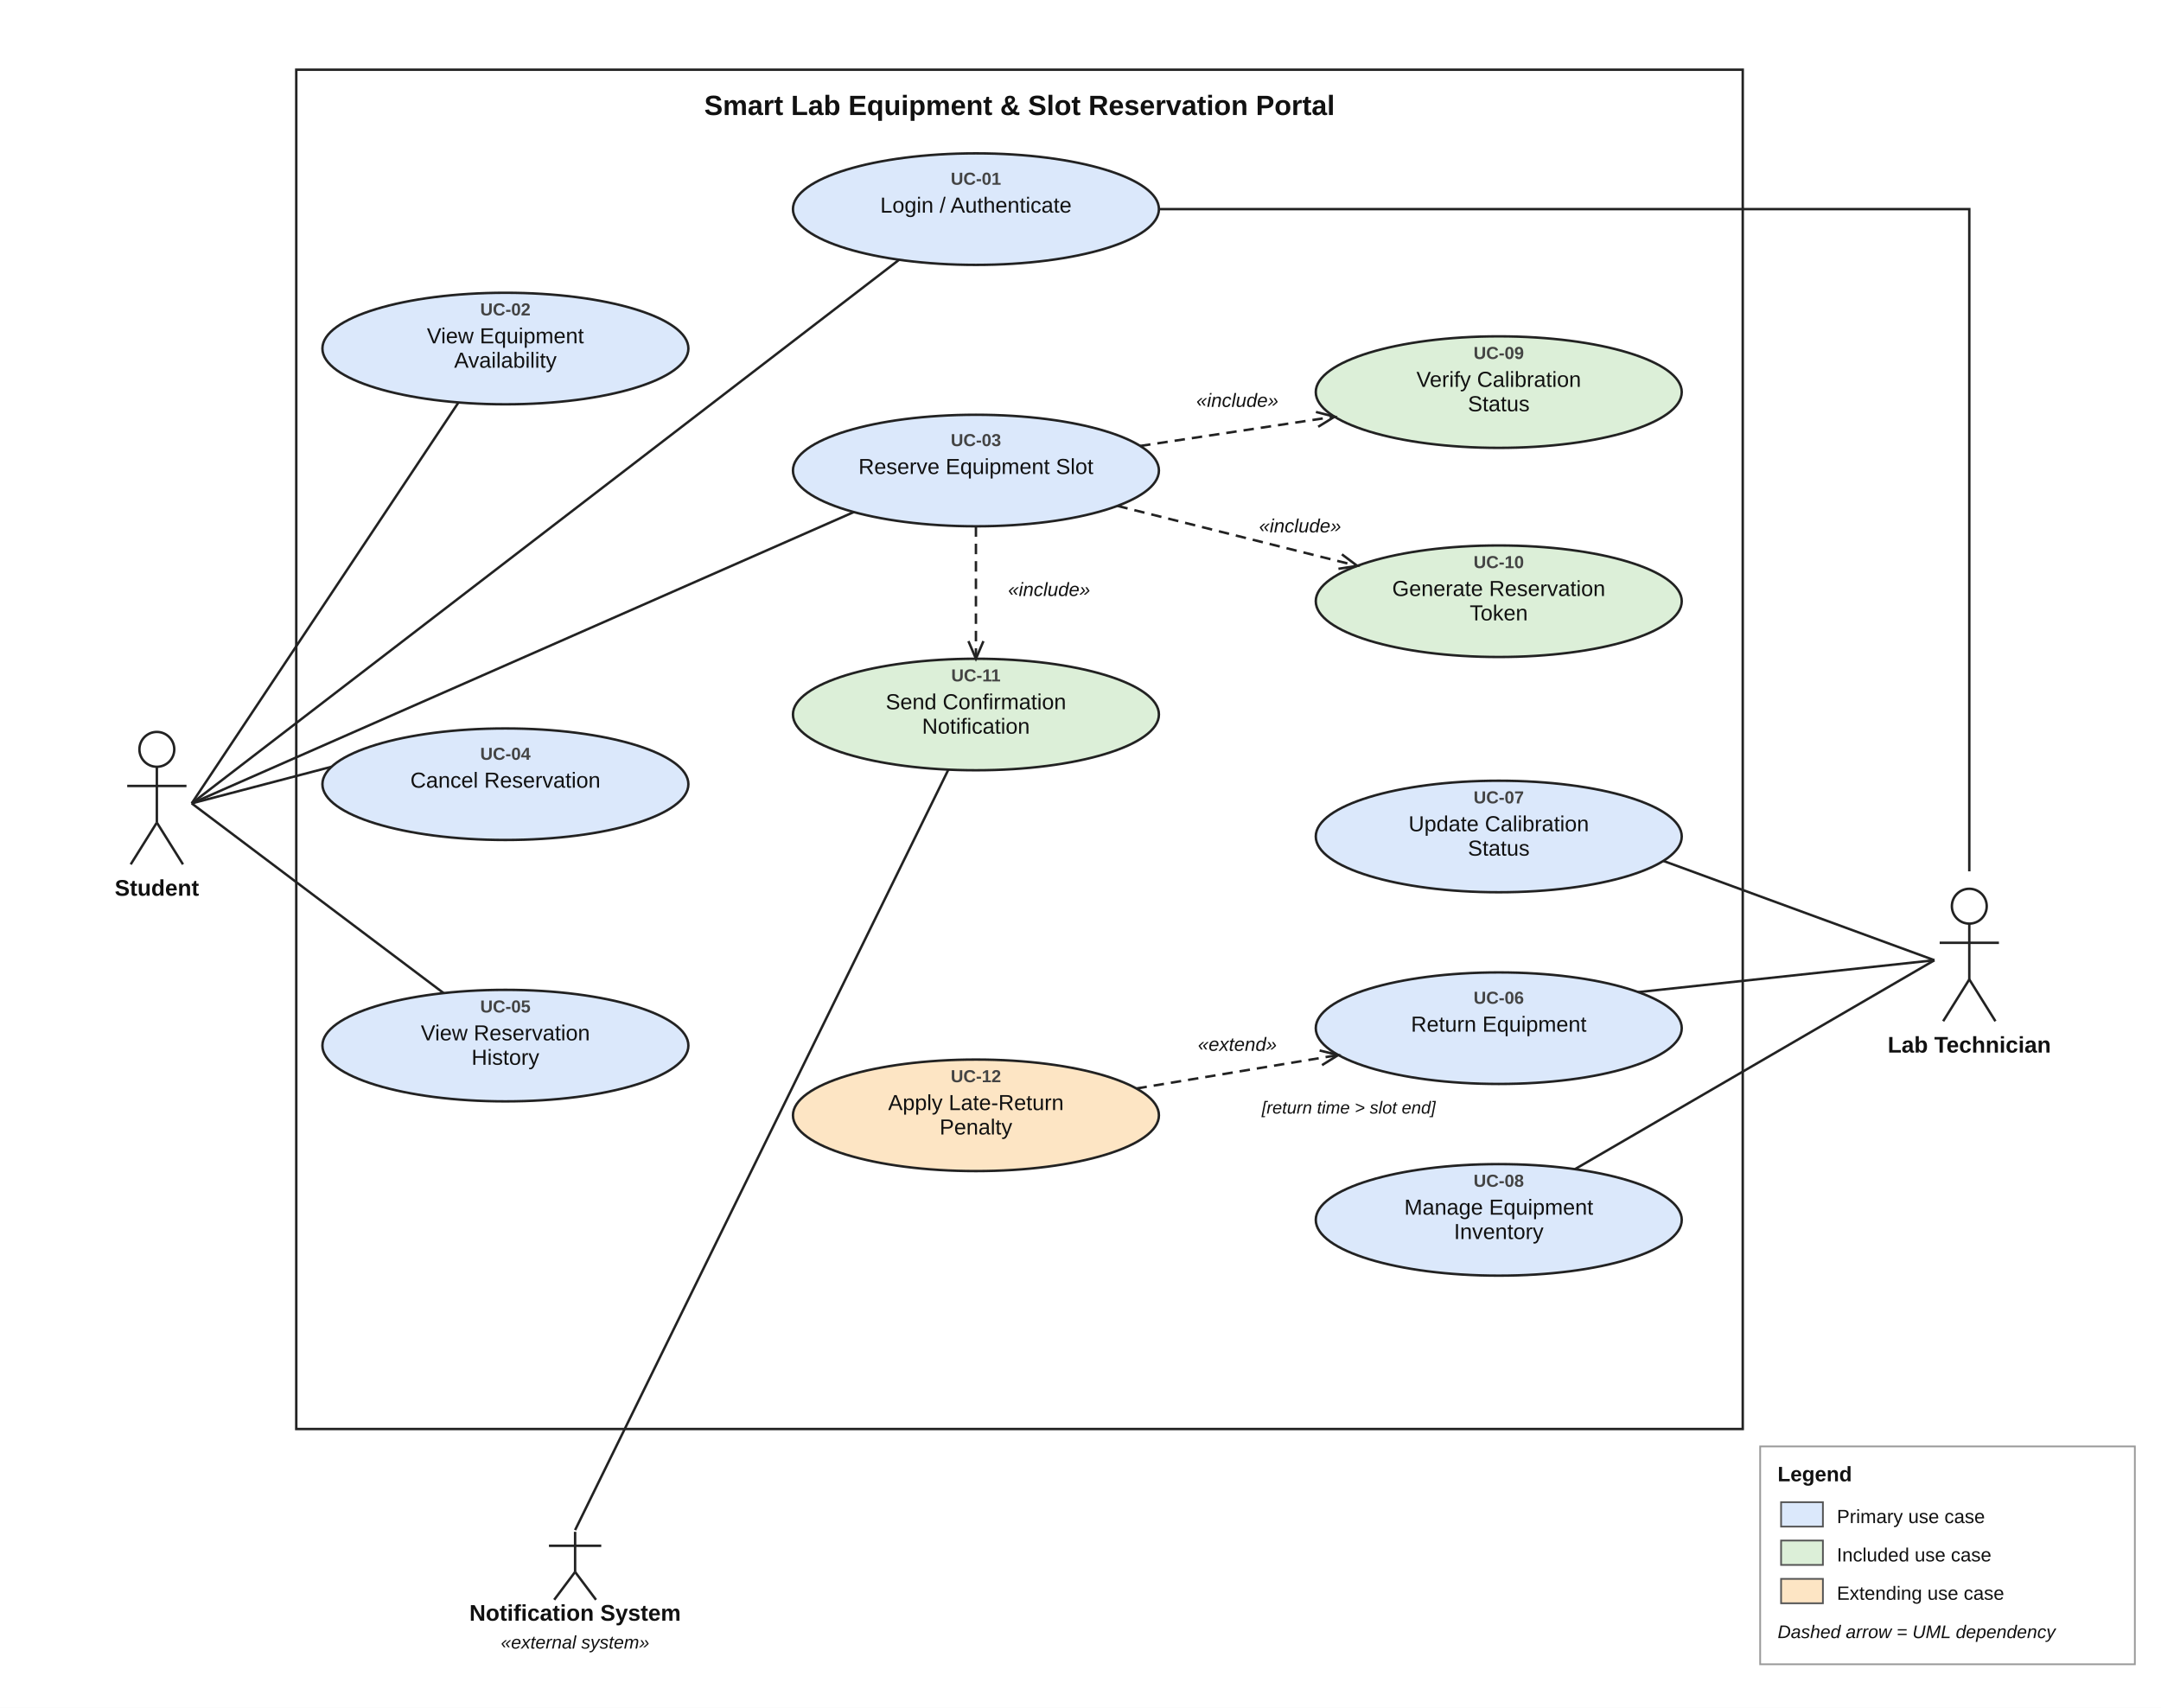
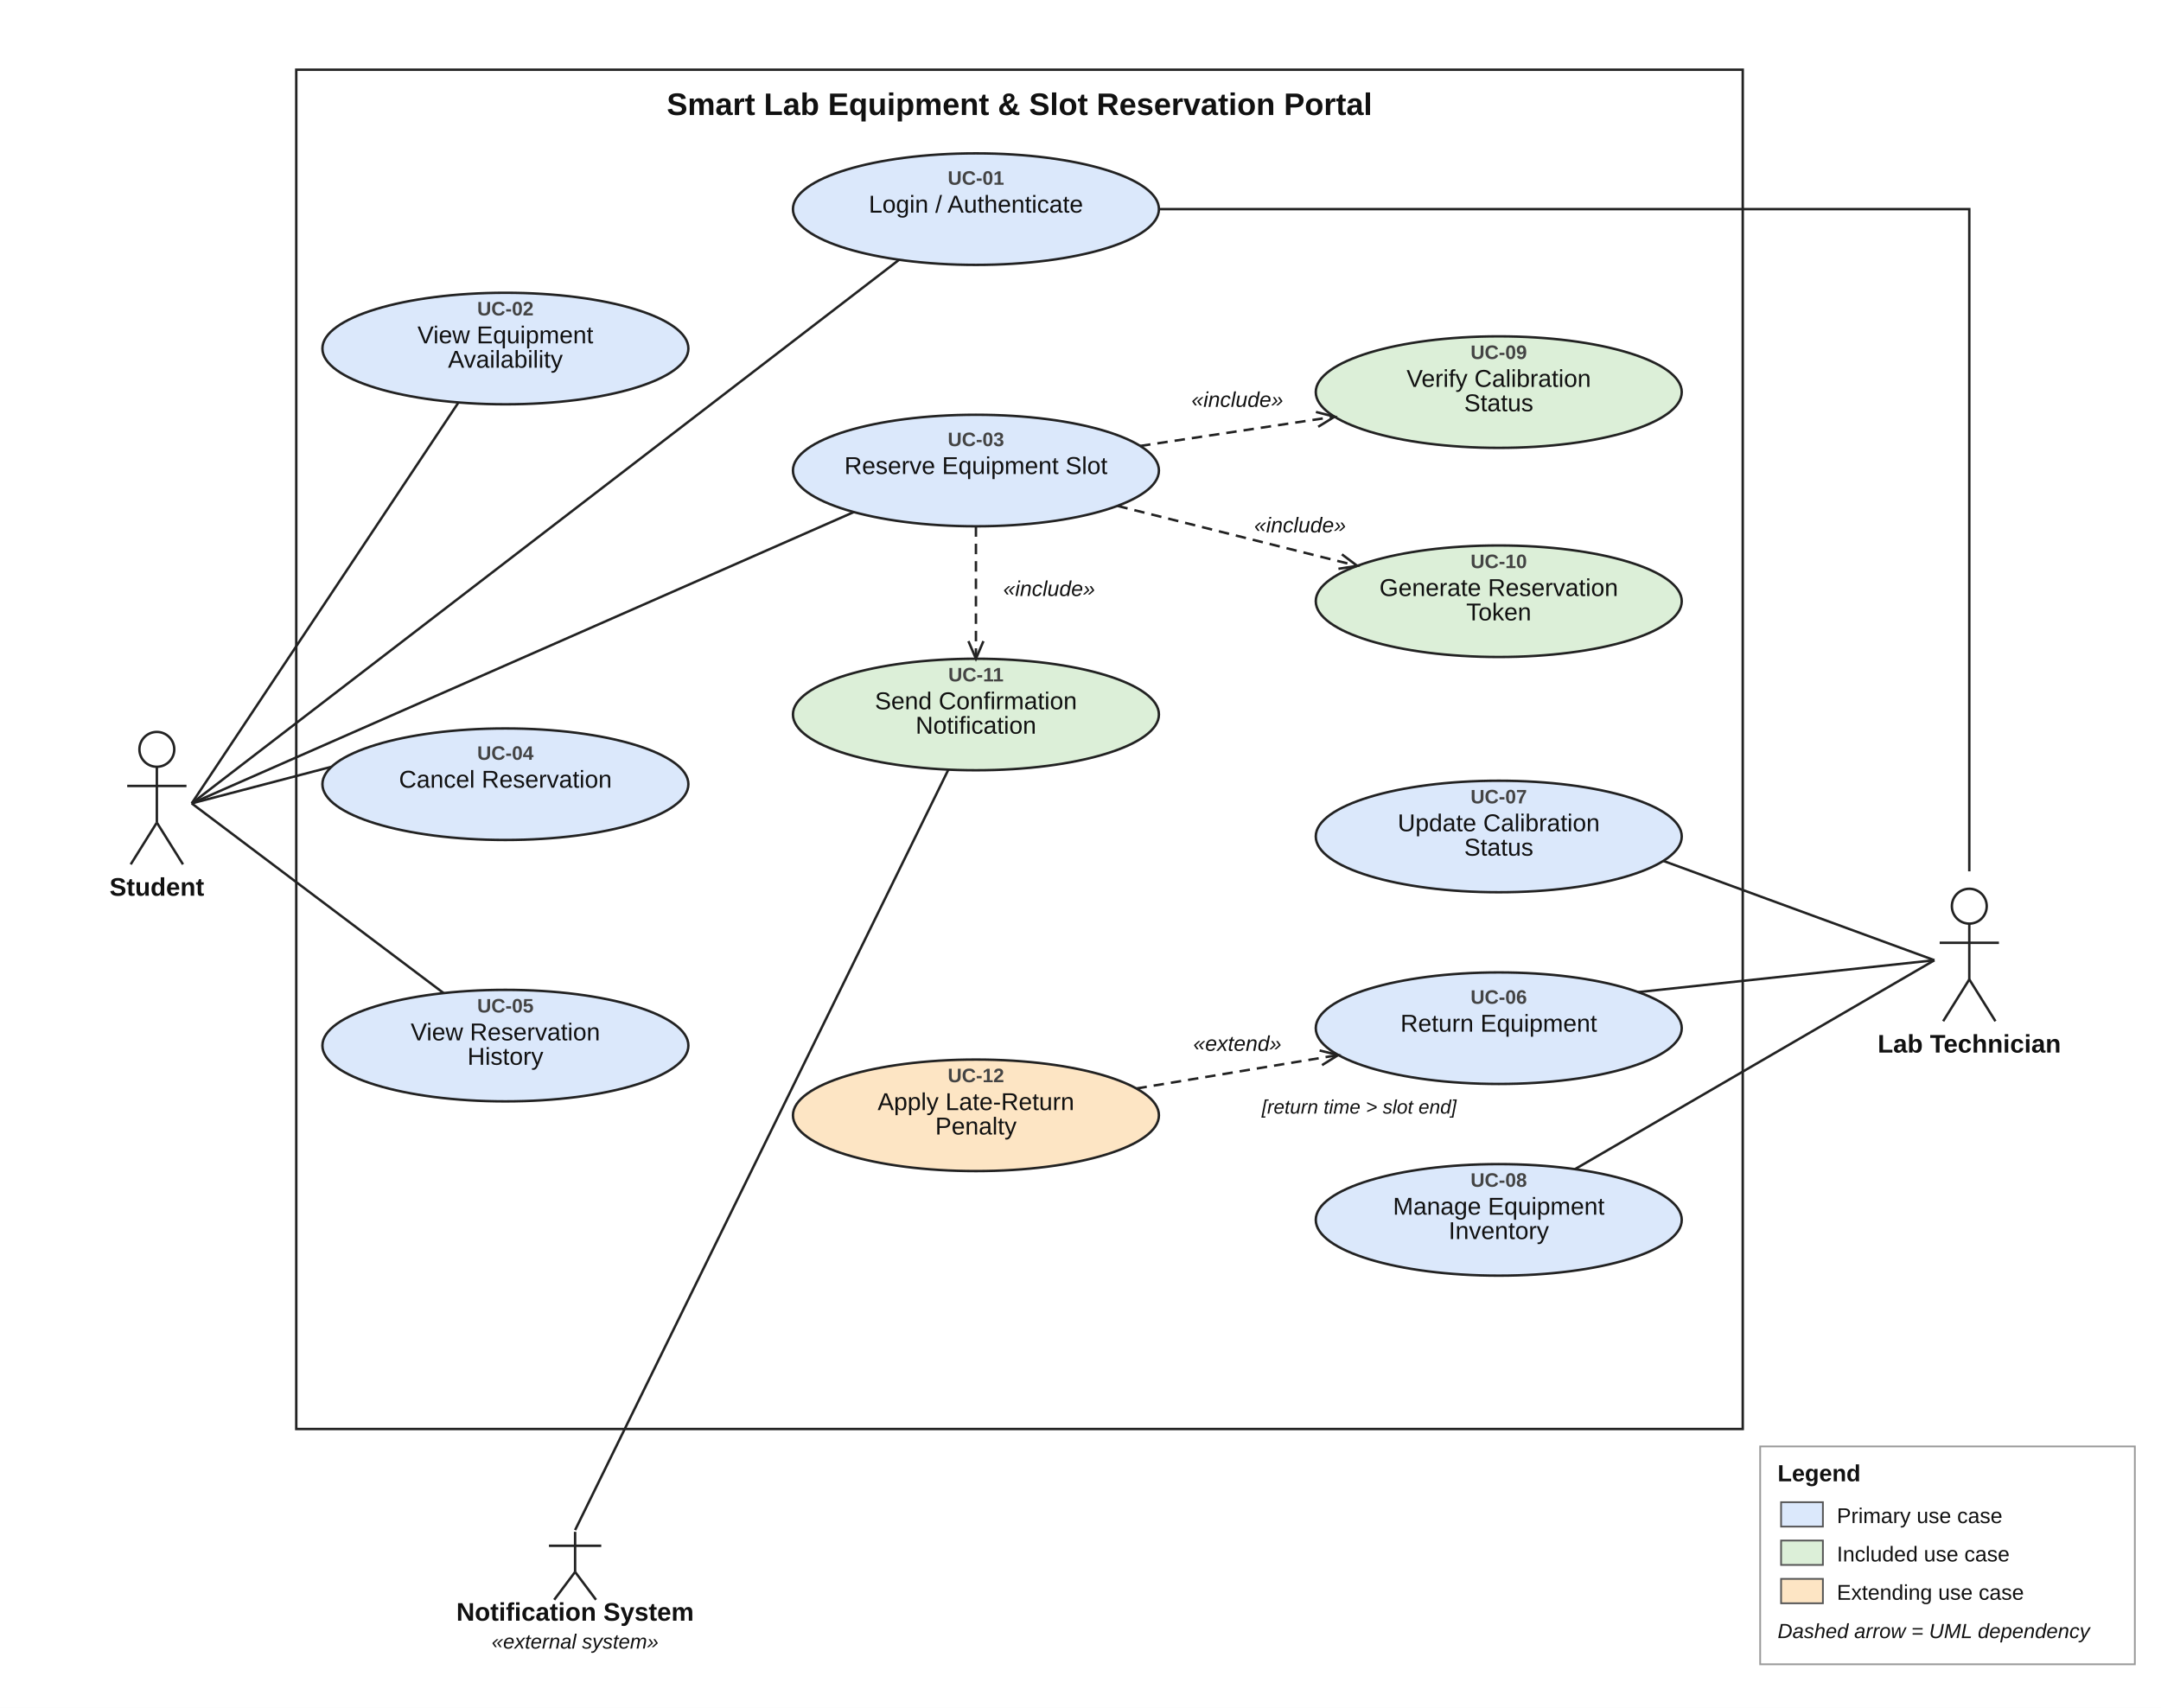
<svg xmlns="http://www.w3.org/2000/svg" width="1240" height="980" viewBox="0 0 1240 980">
  <rect width="100%" height="100%" fill="#fff" />
  <rect x="170.0" y="40.0" width="830.0" height="780.0" rx="0" fill="none" stroke="#222" stroke-width="1.4" />
-   <text x="585.0" y="66.0" font-family="Arial, Helvetica, sans-serif" font-size="16" text-anchor="middle" font-weight="bold" fill="#111">Smart Lab Equipment &amp; Slot Reservation Portal</text>
+   <text x="585.0" y="66.0" font-family="Arial, Helvetica, sans-serif" font-size="17.9" text-anchor="middle" font-weight="bold" fill="#111">Smart Lab Equipment &amp; Slot Reservation Portal</text>
  <line x1="110.0" y1="461.0" x2="516.0" y2="149.0" stroke="#222" stroke-width="1.4" />
  <line x1="110.0" y1="461.0" x2="263.1" y2="230.9" stroke="#222" stroke-width="1.4" />
  <line x1="110.0" y1="461.0" x2="490.0" y2="293.8" stroke="#222" stroke-width="1.4" />
  <line x1="110.0" y1="461.0" x2="190.2" y2="440.0" stroke="#222" stroke-width="1.4" />
  <line x1="110.0" y1="461.0" x2="254.6" y2="569.9" stroke="#222" stroke-width="1.4" />
  <polyline points="1130.0,500.0 1130.0,120.0 665.0,120.0" fill="none" stroke="#222" stroke-width="1.4" />
  <line x1="1110.0" y1="551.0" x2="940.0" y2="569.3" stroke="#222" stroke-width="1.4" />
  <line x1="1110.0" y1="551.0" x2="954.4" y2="494.0" stroke="#222" stroke-width="1.4" />
  <line x1="1110.0" y1="551.0" x2="903.7" y2="670.9" stroke="#222" stroke-width="1.4" />
  <line x1="330.0" y1="878.0" x2="544.2" y2="441.6" stroke="#222" stroke-width="1.4" />
  <ellipse cx="560.0" cy="120.0" rx="105" ry="32" fill="#dbe8fb" stroke="#222" stroke-width="1.4" />
-   <text x="560.0" y="106.0" font-family="Arial, Helvetica, sans-serif" font-size="10" text-anchor="middle" font-weight="bold" fill="#444">UC-01</text>
-   <text x="560.0" y="122.0" font-family="Arial, Helvetica, sans-serif" font-size="12.5" text-anchor="middle" font-weight="normal" fill="#111">Login / Authenticate</text>
+   <text x="560.0" y="106.0" font-family="Arial, Helvetica, sans-serif" font-size="11.2" text-anchor="middle" font-weight="bold" fill="#444">UC-01</text>
+   <text x="560.0" y="122.0" font-family="Arial, Helvetica, sans-serif" font-size="14.0" text-anchor="middle" font-weight="normal" fill="#111">Login / Authenticate</text>
  <ellipse cx="290.0" cy="200.0" rx="105" ry="32" fill="#dbe8fb" stroke="#222" stroke-width="1.4" />
-   <text x="290.0" y="181.0" font-family="Arial, Helvetica, sans-serif" font-size="10" text-anchor="middle" font-weight="bold" fill="#444">UC-02</text>
-   <text x="290.0" y="197.0" font-family="Arial, Helvetica, sans-serif" font-size="12.5" text-anchor="middle" font-weight="normal" fill="#111">View Equipment</text>
-   <text x="290.0" y="211.0" font-family="Arial, Helvetica, sans-serif" font-size="12.5" text-anchor="middle" font-weight="normal" fill="#111">Availability</text>
+   <text x="290.0" y="181.0" font-family="Arial, Helvetica, sans-serif" font-size="11.2" text-anchor="middle" font-weight="bold" fill="#444">UC-02</text>
+   <text x="290.0" y="197.0" font-family="Arial, Helvetica, sans-serif" font-size="14.0" text-anchor="middle" font-weight="normal" fill="#111">View Equipment</text>
+   <text x="290.0" y="211.0" font-family="Arial, Helvetica, sans-serif" font-size="14.0" text-anchor="middle" font-weight="normal" fill="#111">Availability</text>
  <ellipse cx="560.0" cy="270.0" rx="105" ry="32" fill="#dbe8fb" stroke="#222" stroke-width="1.4" />
-   <text x="560.0" y="256.0" font-family="Arial, Helvetica, sans-serif" font-size="10" text-anchor="middle" font-weight="bold" fill="#444">UC-03</text>
-   <text x="560.0" y="272.0" font-family="Arial, Helvetica, sans-serif" font-size="12.5" text-anchor="middle" font-weight="normal" fill="#111">Reserve Equipment Slot</text>
+   <text x="560.0" y="256.0" font-family="Arial, Helvetica, sans-serif" font-size="11.2" text-anchor="middle" font-weight="bold" fill="#444">UC-03</text>
+   <text x="560.0" y="272.0" font-family="Arial, Helvetica, sans-serif" font-size="14.0" text-anchor="middle" font-weight="normal" fill="#111">Reserve Equipment Slot</text>
  <ellipse cx="860.0" cy="225.0" rx="105" ry="32" fill="#dcefd8" stroke="#222" stroke-width="1.4" />
-   <text x="860.0" y="206.0" font-family="Arial, Helvetica, sans-serif" font-size="10" text-anchor="middle" font-weight="bold" fill="#444">UC-09</text>
-   <text x="860.0" y="222.0" font-family="Arial, Helvetica, sans-serif" font-size="12.5" text-anchor="middle" font-weight="normal" fill="#111">Verify Calibration</text>
-   <text x="860.0" y="236.0" font-family="Arial, Helvetica, sans-serif" font-size="12.5" text-anchor="middle" font-weight="normal" fill="#111">Status</text>
+   <text x="860.0" y="206.0" font-family="Arial, Helvetica, sans-serif" font-size="11.2" text-anchor="middle" font-weight="bold" fill="#444">UC-09</text>
+   <text x="860.0" y="222.0" font-family="Arial, Helvetica, sans-serif" font-size="14.0" text-anchor="middle" font-weight="normal" fill="#111">Verify Calibration</text>
+   <text x="860.0" y="236.0" font-family="Arial, Helvetica, sans-serif" font-size="14.0" text-anchor="middle" font-weight="normal" fill="#111">Status</text>
  <ellipse cx="860.0" cy="345.0" rx="105" ry="32" fill="#dcefd8" stroke="#222" stroke-width="1.4" />
-   <text x="860.0" y="326.0" font-family="Arial, Helvetica, sans-serif" font-size="10" text-anchor="middle" font-weight="bold" fill="#444">UC-10</text>
-   <text x="860.0" y="342.0" font-family="Arial, Helvetica, sans-serif" font-size="12.5" text-anchor="middle" font-weight="normal" fill="#111">Generate Reservation</text>
-   <text x="860.0" y="356.0" font-family="Arial, Helvetica, sans-serif" font-size="12.5" text-anchor="middle" font-weight="normal" fill="#111">Token</text>
+   <text x="860.0" y="326.0" font-family="Arial, Helvetica, sans-serif" font-size="11.2" text-anchor="middle" font-weight="bold" fill="#444">UC-10</text>
+   <text x="860.0" y="342.0" font-family="Arial, Helvetica, sans-serif" font-size="14.0" text-anchor="middle" font-weight="normal" fill="#111">Generate Reservation</text>
+   <text x="860.0" y="356.0" font-family="Arial, Helvetica, sans-serif" font-size="14.0" text-anchor="middle" font-weight="normal" fill="#111">Token</text>
  <ellipse cx="560.0" cy="410.0" rx="105" ry="32" fill="#dcefd8" stroke="#222" stroke-width="1.4" />
-   <text x="560.0" y="391.0" font-family="Arial, Helvetica, sans-serif" font-size="10" text-anchor="middle" font-weight="bold" fill="#444">UC-11</text>
-   <text x="560.0" y="407.0" font-family="Arial, Helvetica, sans-serif" font-size="12.5" text-anchor="middle" font-weight="normal" fill="#111">Send Confirmation</text>
-   <text x="560.0" y="421.0" font-family="Arial, Helvetica, sans-serif" font-size="12.5" text-anchor="middle" font-weight="normal" fill="#111">Notification</text>
+   <text x="560.0" y="391.0" font-family="Arial, Helvetica, sans-serif" font-size="11.2" text-anchor="middle" font-weight="bold" fill="#444">UC-11</text>
+   <text x="560.0" y="407.0" font-family="Arial, Helvetica, sans-serif" font-size="14.0" text-anchor="middle" font-weight="normal" fill="#111">Send Confirmation</text>
+   <text x="560.0" y="421.0" font-family="Arial, Helvetica, sans-serif" font-size="14.0" text-anchor="middle" font-weight="normal" fill="#111">Notification</text>
  <ellipse cx="290.0" cy="450.0" rx="105" ry="32" fill="#dbe8fb" stroke="#222" stroke-width="1.4" />
-   <text x="290.0" y="436.0" font-family="Arial, Helvetica, sans-serif" font-size="10" text-anchor="middle" font-weight="bold" fill="#444">UC-04</text>
-   <text x="290.0" y="452.0" font-family="Arial, Helvetica, sans-serif" font-size="12.5" text-anchor="middle" font-weight="normal" fill="#111">Cancel Reservation</text>
+   <text x="290.0" y="436.0" font-family="Arial, Helvetica, sans-serif" font-size="11.2" text-anchor="middle" font-weight="bold" fill="#444">UC-04</text>
+   <text x="290.0" y="452.0" font-family="Arial, Helvetica, sans-serif" font-size="14.0" text-anchor="middle" font-weight="normal" fill="#111">Cancel Reservation</text>
  <ellipse cx="290.0" cy="600.0" rx="105" ry="32" fill="#dbe8fb" stroke="#222" stroke-width="1.4" />
-   <text x="290.0" y="581.0" font-family="Arial, Helvetica, sans-serif" font-size="10" text-anchor="middle" font-weight="bold" fill="#444">UC-05</text>
-   <text x="290.0" y="597.0" font-family="Arial, Helvetica, sans-serif" font-size="12.5" text-anchor="middle" font-weight="normal" fill="#111">View Reservation</text>
-   <text x="290.0" y="611.0" font-family="Arial, Helvetica, sans-serif" font-size="12.5" text-anchor="middle" font-weight="normal" fill="#111">History</text>
+   <text x="290.0" y="581.0" font-family="Arial, Helvetica, sans-serif" font-size="11.2" text-anchor="middle" font-weight="bold" fill="#444">UC-05</text>
+   <text x="290.0" y="597.0" font-family="Arial, Helvetica, sans-serif" font-size="14.0" text-anchor="middle" font-weight="normal" fill="#111">View Reservation</text>
+   <text x="290.0" y="611.0" font-family="Arial, Helvetica, sans-serif" font-size="14.0" text-anchor="middle" font-weight="normal" fill="#111">History</text>
  <ellipse cx="860.0" cy="480.0" rx="105" ry="32" fill="#dbe8fb" stroke="#222" stroke-width="1.4" />
-   <text x="860.0" y="461.0" font-family="Arial, Helvetica, sans-serif" font-size="10" text-anchor="middle" font-weight="bold" fill="#444">UC-07</text>
-   <text x="860.0" y="477.0" font-family="Arial, Helvetica, sans-serif" font-size="12.5" text-anchor="middle" font-weight="normal" fill="#111">Update Calibration</text>
-   <text x="860.0" y="491.0" font-family="Arial, Helvetica, sans-serif" font-size="12.5" text-anchor="middle" font-weight="normal" fill="#111">Status</text>
+   <text x="860.0" y="461.0" font-family="Arial, Helvetica, sans-serif" font-size="11.2" text-anchor="middle" font-weight="bold" fill="#444">UC-07</text>
+   <text x="860.0" y="477.0" font-family="Arial, Helvetica, sans-serif" font-size="14.0" text-anchor="middle" font-weight="normal" fill="#111">Update Calibration</text>
+   <text x="860.0" y="491.0" font-family="Arial, Helvetica, sans-serif" font-size="14.0" text-anchor="middle" font-weight="normal" fill="#111">Status</text>
  <ellipse cx="860.0" cy="590.0" rx="105" ry="32" fill="#dbe8fb" stroke="#222" stroke-width="1.4" />
-   <text x="860.0" y="576.0" font-family="Arial, Helvetica, sans-serif" font-size="10" text-anchor="middle" font-weight="bold" fill="#444">UC-06</text>
-   <text x="860.0" y="592.0" font-family="Arial, Helvetica, sans-serif" font-size="12.5" text-anchor="middle" font-weight="normal" fill="#111">Return Equipment</text>
+   <text x="860.0" y="576.0" font-family="Arial, Helvetica, sans-serif" font-size="11.2" text-anchor="middle" font-weight="bold" fill="#444">UC-06</text>
+   <text x="860.0" y="592.0" font-family="Arial, Helvetica, sans-serif" font-size="14.0" text-anchor="middle" font-weight="normal" fill="#111">Return Equipment</text>
  <ellipse cx="560.0" cy="640.0" rx="105" ry="32" fill="#fde5c4" stroke="#222" stroke-width="1.4" />
-   <text x="560.0" y="621.0" font-family="Arial, Helvetica, sans-serif" font-size="10" text-anchor="middle" font-weight="bold" fill="#444">UC-12</text>
-   <text x="560.0" y="637.0" font-family="Arial, Helvetica, sans-serif" font-size="12.5" text-anchor="middle" font-weight="normal" fill="#111">Apply Late-Return</text>
-   <text x="560.0" y="651.0" font-family="Arial, Helvetica, sans-serif" font-size="12.5" text-anchor="middle" font-weight="normal" fill="#111">Penalty</text>
+   <text x="560.0" y="621.0" font-family="Arial, Helvetica, sans-serif" font-size="11.2" text-anchor="middle" font-weight="bold" fill="#444">UC-12</text>
+   <text x="560.0" y="637.0" font-family="Arial, Helvetica, sans-serif" font-size="14.0" text-anchor="middle" font-weight="normal" fill="#111">Apply Late-Return</text>
+   <text x="560.0" y="651.0" font-family="Arial, Helvetica, sans-serif" font-size="14.0" text-anchor="middle" font-weight="normal" fill="#111">Penalty</text>
  <ellipse cx="860.0" cy="700.0" rx="105" ry="32" fill="#dbe8fb" stroke="#222" stroke-width="1.4" />
-   <text x="860.0" y="681.0" font-family="Arial, Helvetica, sans-serif" font-size="10" text-anchor="middle" font-weight="bold" fill="#444">UC-08</text>
-   <text x="860.0" y="697.0" font-family="Arial, Helvetica, sans-serif" font-size="12.5" text-anchor="middle" font-weight="normal" fill="#111">Manage Equipment</text>
-   <text x="860.0" y="711.0" font-family="Arial, Helvetica, sans-serif" font-size="12.5" text-anchor="middle" font-weight="normal" fill="#111">Inventory</text>
+   <text x="860.0" y="681.0" font-family="Arial, Helvetica, sans-serif" font-size="11.2" text-anchor="middle" font-weight="bold" fill="#444">UC-08</text>
+   <text x="860.0" y="697.0" font-family="Arial, Helvetica, sans-serif" font-size="14.0" text-anchor="middle" font-weight="normal" fill="#111">Manage Equipment</text>
+   <text x="860.0" y="711.0" font-family="Arial, Helvetica, sans-serif" font-size="14.0" text-anchor="middle" font-weight="normal" fill="#111">Inventory</text>
  <line x1="654.2" y1="255.9" x2="765.8" y2="239.1" stroke="#222" stroke-width="1.4" stroke-dasharray="6,4" />
  <polyline points="756.4,244.9 765.8,239.1 755.1,236.4" fill="none" stroke="#222" stroke-width="1.4" />
-   <text x="710.0" y="233.5" font-family="Arial, Helvetica, sans-serif" font-size="11" text-anchor="middle" font-weight="normal" fill="#111" font-style="italic">«include»</text>
+   <text x="710.0" y="233.5" font-family="Arial, Helvetica, sans-serif" font-size="12.3" text-anchor="middle" font-weight="normal" fill="#111" font-style="italic">«include»</text>
  <line x1="641.2" y1="290.3" x2="778.8" y2="324.7" stroke="#222" stroke-width="1.4" stroke-dasharray="6,4" />
  <polyline points="768.0,326.4 778.8,324.7 770.0,318.1" fill="none" stroke="#222" stroke-width="1.4" />
-   <text x="746.0" y="305.5" font-family="Arial, Helvetica, sans-serif" font-size="11" text-anchor="middle" font-weight="normal" fill="#111" font-style="italic">«include»</text>
+   <text x="746.0" y="305.5" font-family="Arial, Helvetica, sans-serif" font-size="12.3" text-anchor="middle" font-weight="normal" fill="#111" font-style="italic">«include»</text>
  <line x1="560.0" y1="302.0" x2="560.0" y2="378.0" stroke="#222" stroke-width="1.4" stroke-dasharray="6,4" />
  <polyline points="555.7,367.9 560.0,378.0 564.3,367.9" fill="none" stroke="#222" stroke-width="1.4" />
-   <text x="602.0" y="342.0" font-family="Arial, Helvetica, sans-serif" font-size="11" text-anchor="middle" font-weight="normal" fill="#111" font-style="italic">«include»</text>
+   <text x="602.0" y="342.0" font-family="Arial, Helvetica, sans-serif" font-size="12.3" text-anchor="middle" font-weight="normal" fill="#111" font-style="italic">«include»</text>
  <line x1="652.1" y1="624.6" x2="767.9" y2="605.4" stroke="#222" stroke-width="1.4" stroke-dasharray="6,4" />
  <polyline points="758.6,611.2 767.9,605.4 757.2,602.8" fill="none" stroke="#222" stroke-width="1.4" />
-   <text x="710.0" y="603.0" font-family="Arial, Helvetica, sans-serif" font-size="11" text-anchor="middle" font-weight="normal" fill="#111" font-style="italic">«extend»</text>
-   <text x="724.0" y="639.0" font-family="Arial, Helvetica, sans-serif" font-size="10" text-anchor="start" font-weight="normal" fill="#111" font-style="italic">[return time &gt; slot end]</text>
+   <text x="710.0" y="603.0" font-family="Arial, Helvetica, sans-serif" font-size="12.3" text-anchor="middle" font-weight="normal" fill="#111" font-style="italic">«extend»</text>
+   <text x="724.0" y="639.0" font-family="Arial, Helvetica, sans-serif" font-size="11.2" text-anchor="start" font-weight="normal" fill="#111" font-style="italic">[return time &gt; slot end]</text>
  <ellipse cx="90.0" cy="430.0" rx="10" ry="10" fill="#fff" stroke="#222" stroke-width="1.4" />
  <line x1="90.0" y1="440.0" x2="90.0" y2="472.0" stroke="#222" stroke-width="1.4" />
  <line x1="73.0" y1="451.0" x2="107.0" y2="451.0" stroke="#222" stroke-width="1.4" />
  <line x1="90.0" y1="472.0" x2="75.0" y2="496.0" stroke="#222" stroke-width="1.4" />
  <line x1="90.0" y1="472.0" x2="105.0" y2="496.0" stroke="#222" stroke-width="1.4" />
-   <text x="90.0" y="514.0" font-family="Arial, Helvetica, sans-serif" font-size="13" text-anchor="middle" font-weight="bold" fill="#111">Student</text>
+   <text x="90.0" y="514.0" font-family="Arial, Helvetica, sans-serif" font-size="14.6" text-anchor="middle" font-weight="bold" fill="#111">Student</text>
  <ellipse cx="1130.0" cy="520.0" rx="10" ry="10" fill="#fff" stroke="#222" stroke-width="1.4" />
  <line x1="1130.0" y1="530.0" x2="1130.0" y2="562.0" stroke="#222" stroke-width="1.4" />
  <line x1="1113.0" y1="541.0" x2="1147.0" y2="541.0" stroke="#222" stroke-width="1.4" />
  <line x1="1130.0" y1="562.0" x2="1115.0" y2="586.0" stroke="#222" stroke-width="1.4" />
  <line x1="1130.0" y1="562.0" x2="1145.0" y2="586.0" stroke="#222" stroke-width="1.4" />
-   <text x="1130.0" y="604.0" font-family="Arial, Helvetica, sans-serif" font-size="13" text-anchor="middle" font-weight="bold" fill="#111">Lab Technician</text>
-   <text x="330.0" y="930.0" font-family="Arial, Helvetica, sans-serif" font-size="13" text-anchor="middle" font-weight="bold" fill="#111">Notification System</text>
-   <text x="330.0" y="946.0" font-family="Arial, Helvetica, sans-serif" font-size="10.5" text-anchor="middle" font-weight="normal" fill="#111" font-style="italic">«external system»</text>
+   <text x="1130.0" y="604.0" font-family="Arial, Helvetica, sans-serif" font-size="14.6" text-anchor="middle" font-weight="bold" fill="#111">Lab Technician</text>
+   <text x="330.0" y="930.0" font-family="Arial, Helvetica, sans-serif" font-size="14.6" text-anchor="middle" font-weight="bold" fill="#111">Notification System</text>
+   <text x="330.0" y="946.0" font-family="Arial, Helvetica, sans-serif" font-size="11.8" text-anchor="middle" font-weight="normal" fill="#111" font-style="italic">«external system»</text>
  <line x1="330.0" y1="879.0" x2="330.0" y2="902.0" stroke="#222" stroke-width="1.4" />
  <line x1="315.0" y1="887.0" x2="345.0" y2="887.0" stroke="#222" stroke-width="1.4" />
  <line x1="330.0" y1="902.0" x2="318.0" y2="918.0" stroke="#222" stroke-width="1.4" />
  <line x1="330.0" y1="902.0" x2="342.0" y2="918.0" stroke="#222" stroke-width="1.4" />
  <rect x="1010.0" y="830.0" width="215.0" height="125.0" rx="0" fill="none" stroke="#999" stroke-width="1" />
-   <text x="1020.0" y="850.0" font-family="Arial, Helvetica, sans-serif" font-size="12" text-anchor="start" font-weight="bold" fill="#111">Legend</text>
+   <text x="1020.0" y="850.0" font-family="Arial, Helvetica, sans-serif" font-size="13.4" text-anchor="start" font-weight="bold" fill="#111">Legend</text>
  <rect x="1022.0" y="862.0" width="24.0" height="14.0" rx="0" fill="#dbe8fb" stroke="#555" stroke-width="1" />
-   <text x="1054.0" y="874.0" font-family="Arial, Helvetica, sans-serif" font-size="11" text-anchor="start" font-weight="normal" fill="#111">Primary use case</text>
+   <text x="1054.0" y="874.0" font-family="Arial, Helvetica, sans-serif" font-size="12.3" text-anchor="start" font-weight="normal" fill="#111">Primary use case</text>
  <rect x="1022.0" y="884.0" width="24.0" height="14.0" rx="0" fill="#dcefd8" stroke="#555" stroke-width="1" />
-   <text x="1054.0" y="896.0" font-family="Arial, Helvetica, sans-serif" font-size="11" text-anchor="start" font-weight="normal" fill="#111">Included use case</text>
+   <text x="1054.0" y="896.0" font-family="Arial, Helvetica, sans-serif" font-size="12.3" text-anchor="start" font-weight="normal" fill="#111">Included use case</text>
  <rect x="1022.0" y="906.0" width="24.0" height="14.0" rx="0" fill="#fde5c4" stroke="#555" stroke-width="1" />
-   <text x="1054.0" y="918.0" font-family="Arial, Helvetica, sans-serif" font-size="11" text-anchor="start" font-weight="normal" fill="#111">Extending use case</text>
-   <text x="1020.0" y="940.0" font-family="Arial, Helvetica, sans-serif" font-size="10.5" text-anchor="start" font-weight="normal" fill="#111" font-style="italic">Dashed arrow = UML dependency</text>
+   <text x="1054.0" y="918.0" font-family="Arial, Helvetica, sans-serif" font-size="12.3" text-anchor="start" font-weight="normal" fill="#111">Extending use case</text>
+   <text x="1020.0" y="940.0" font-family="Arial, Helvetica, sans-serif" font-size="11.8" text-anchor="start" font-weight="normal" fill="#111" font-style="italic">Dashed arrow = UML dependency</text>
</svg>
